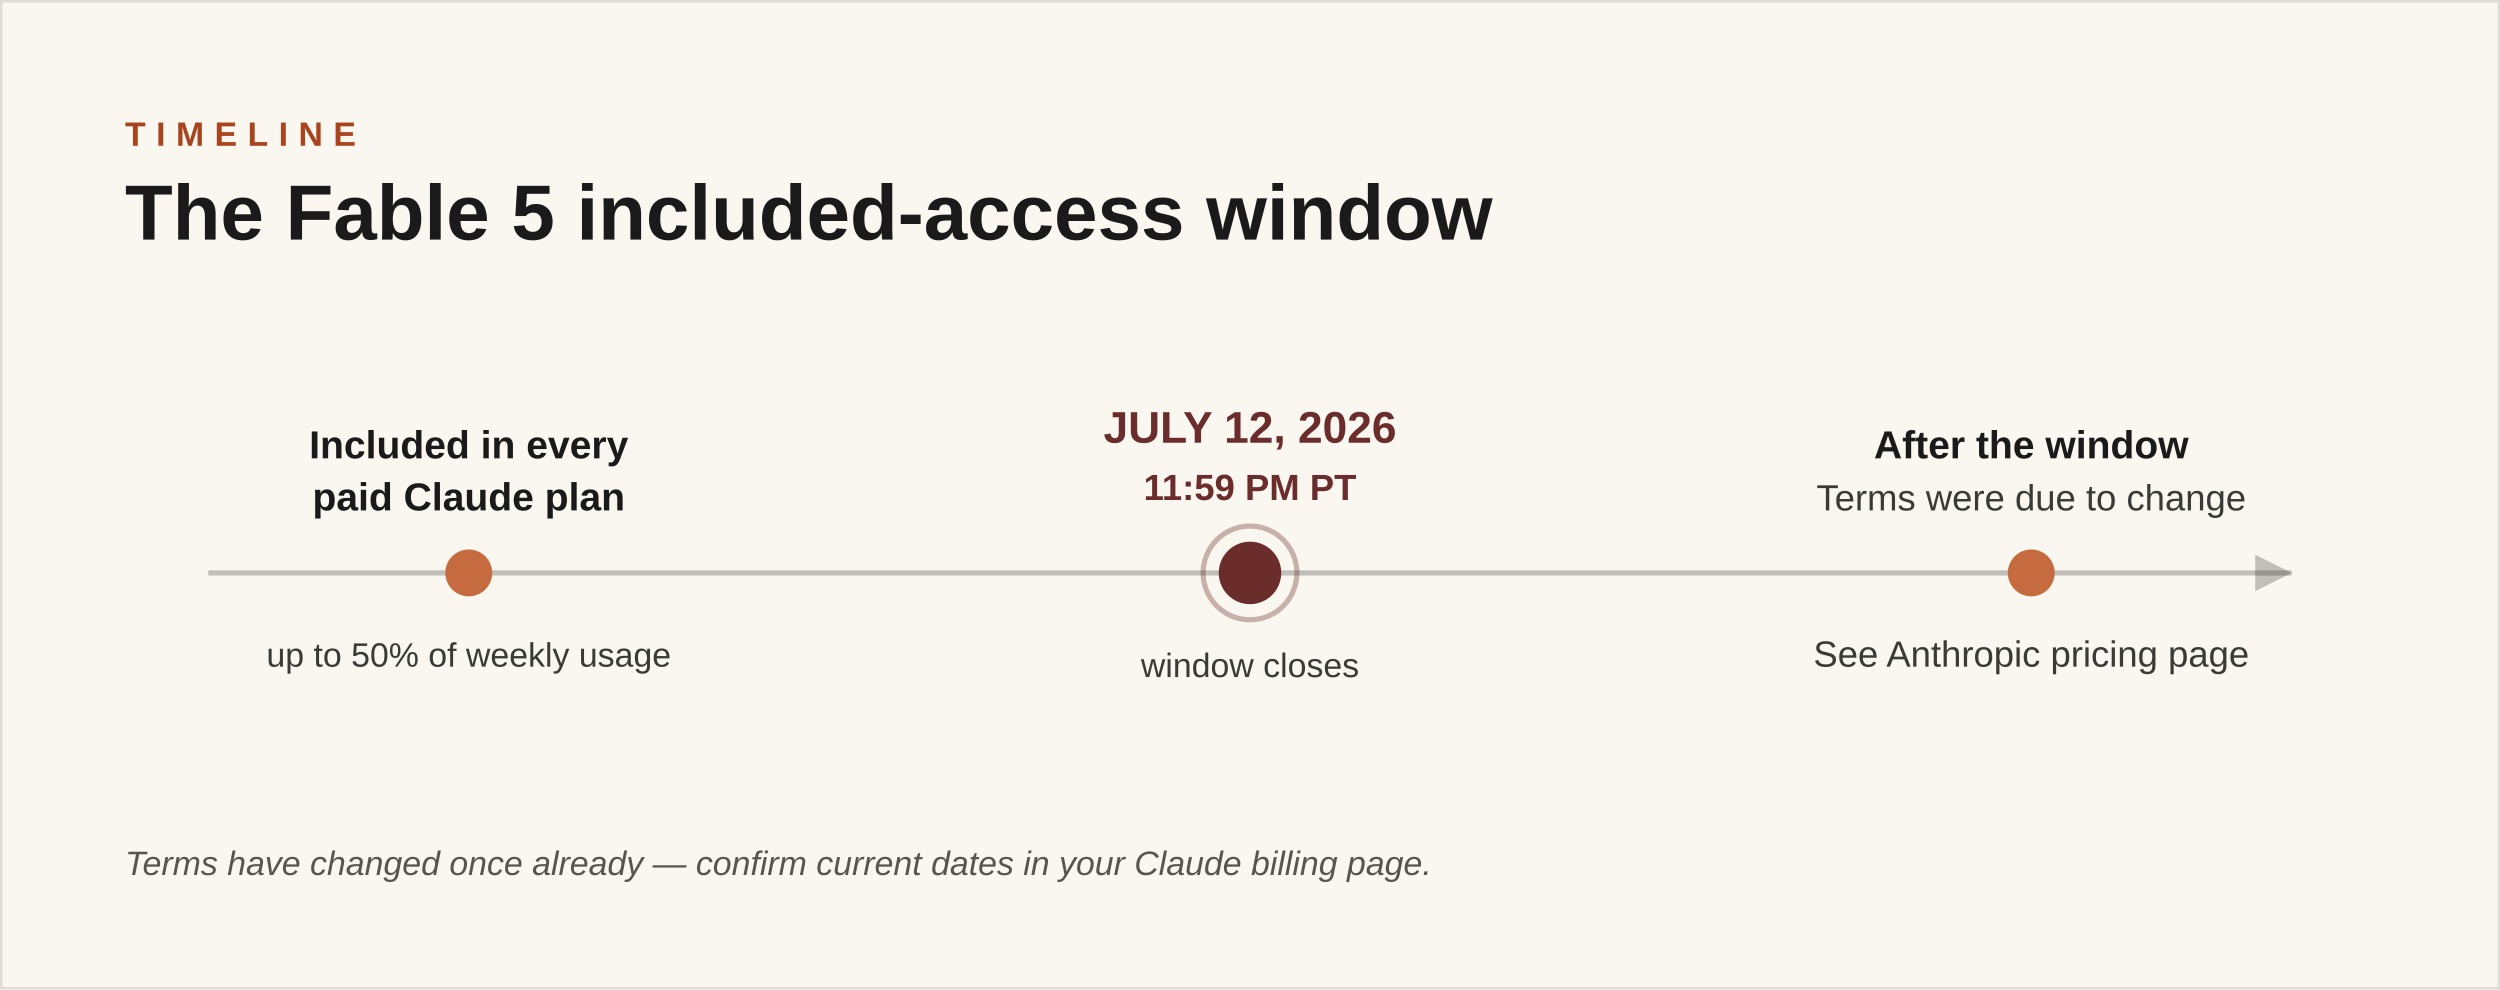
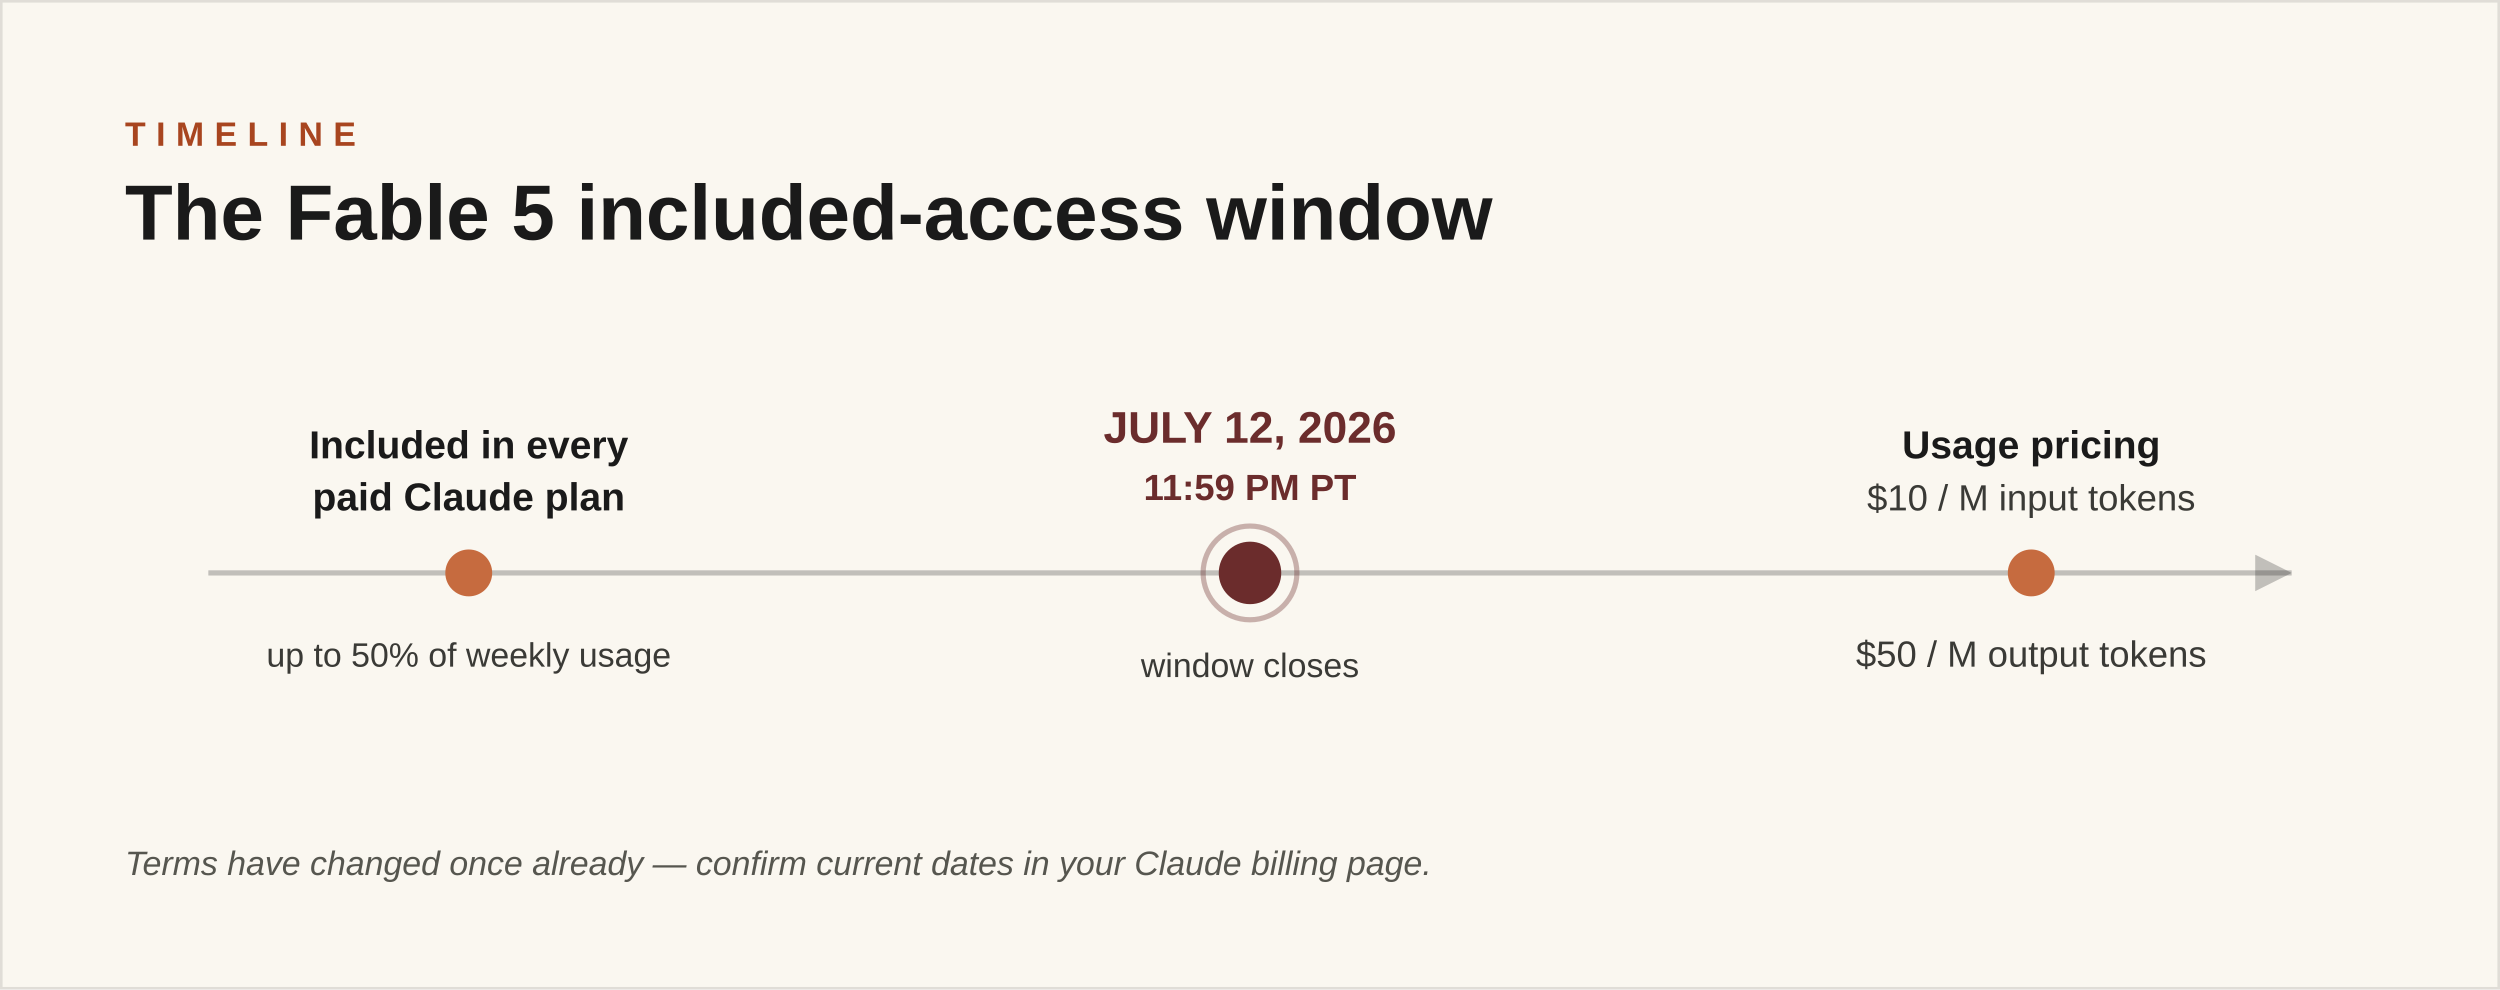
<svg xmlns="http://www.w3.org/2000/svg" viewBox="0 0 960 380" font-family="Arial, Helvetica, sans-serif">
  <rect width="960" height="380" fill="#FAF7F0" />
  <rect x="0.5" y="0.5" width="959" height="379" fill="none" stroke="#1A1A1A" stroke-opacity="0.12" />
  <text x="48" y="56" font-size="13" letter-spacing="4" fill="#A8451F" font-weight="700">TIMELINE</text>
  <text x="48" y="92" font-size="30" fill="#1A1A1A" font-weight="800">The Fable 5 included-access window</text>
  <line x1="80" y1="220" x2="880" y2="220" stroke="#1A1A1A" stroke-opacity="0.25" stroke-width="2" />
  <polygon points="880,220 866,213 866,227" fill="#1A1A1A" fill-opacity="0.25" />
  <circle cx="180" cy="220" r="9" fill="#C66B3F" />
  <text x="180" y="176" font-size="15" fill="#1A1A1A" font-weight="700" text-anchor="middle">Included in every</text>
  <text x="180" y="196" font-size="15" fill="#1A1A1A" font-weight="700" text-anchor="middle">paid Claude plan</text>
  <text x="180" y="256" font-size="13" fill="#3A3A36" text-anchor="middle">up to 50% of weekly usage</text>
  <circle cx="480" cy="220" r="12" fill="#6B2C2C" />
  <circle cx="480" cy="220" r="18" fill="none" stroke="#6B2C2C" stroke-opacity="0.35" stroke-width="2" />
  <text x="480" y="170" font-size="17" fill="#6B2C2C" font-weight="800" text-anchor="middle">JULY 12, 2026</text>
  <text x="480" y="192" font-size="14" fill="#6B2C2C" font-weight="700" text-anchor="middle">11:59 PM PT</text>
  <text x="480" y="260" font-size="13" fill="#3A3A36" text-anchor="middle">window closes</text>
  <circle cx="780" cy="220" r="9" fill="#C66B3F" />
-   <text x="780" y="176" font-size="15" fill="#1A1A1A" font-weight="700" text-anchor="middle">After the window</text>
-   <text x="780" y="196" font-size="14" fill="#3A3A36" text-anchor="middle">Terms were due to change</text>
-   <text x="780" y="256" font-size="14" fill="#3A3A36" text-anchor="middle">See Anthropic pricing page</text>
+   <text x="780" y="176" font-size="15" fill="#1A1A1A" font-weight="700" text-anchor="middle">Usage pricing</text>
+   <text x="780" y="196" font-size="14" fill="#3A3A36" text-anchor="middle">$10 / M input tokens</text>
+   <text x="780" y="256" font-size="14" fill="#3A3A36" text-anchor="middle">$50 / M output tokens</text>
  <text x="48" y="336" font-size="13" fill="#56564F" font-style="italic">Terms have changed once already — confirm current dates in your Claude billing page.</text>
</svg>
